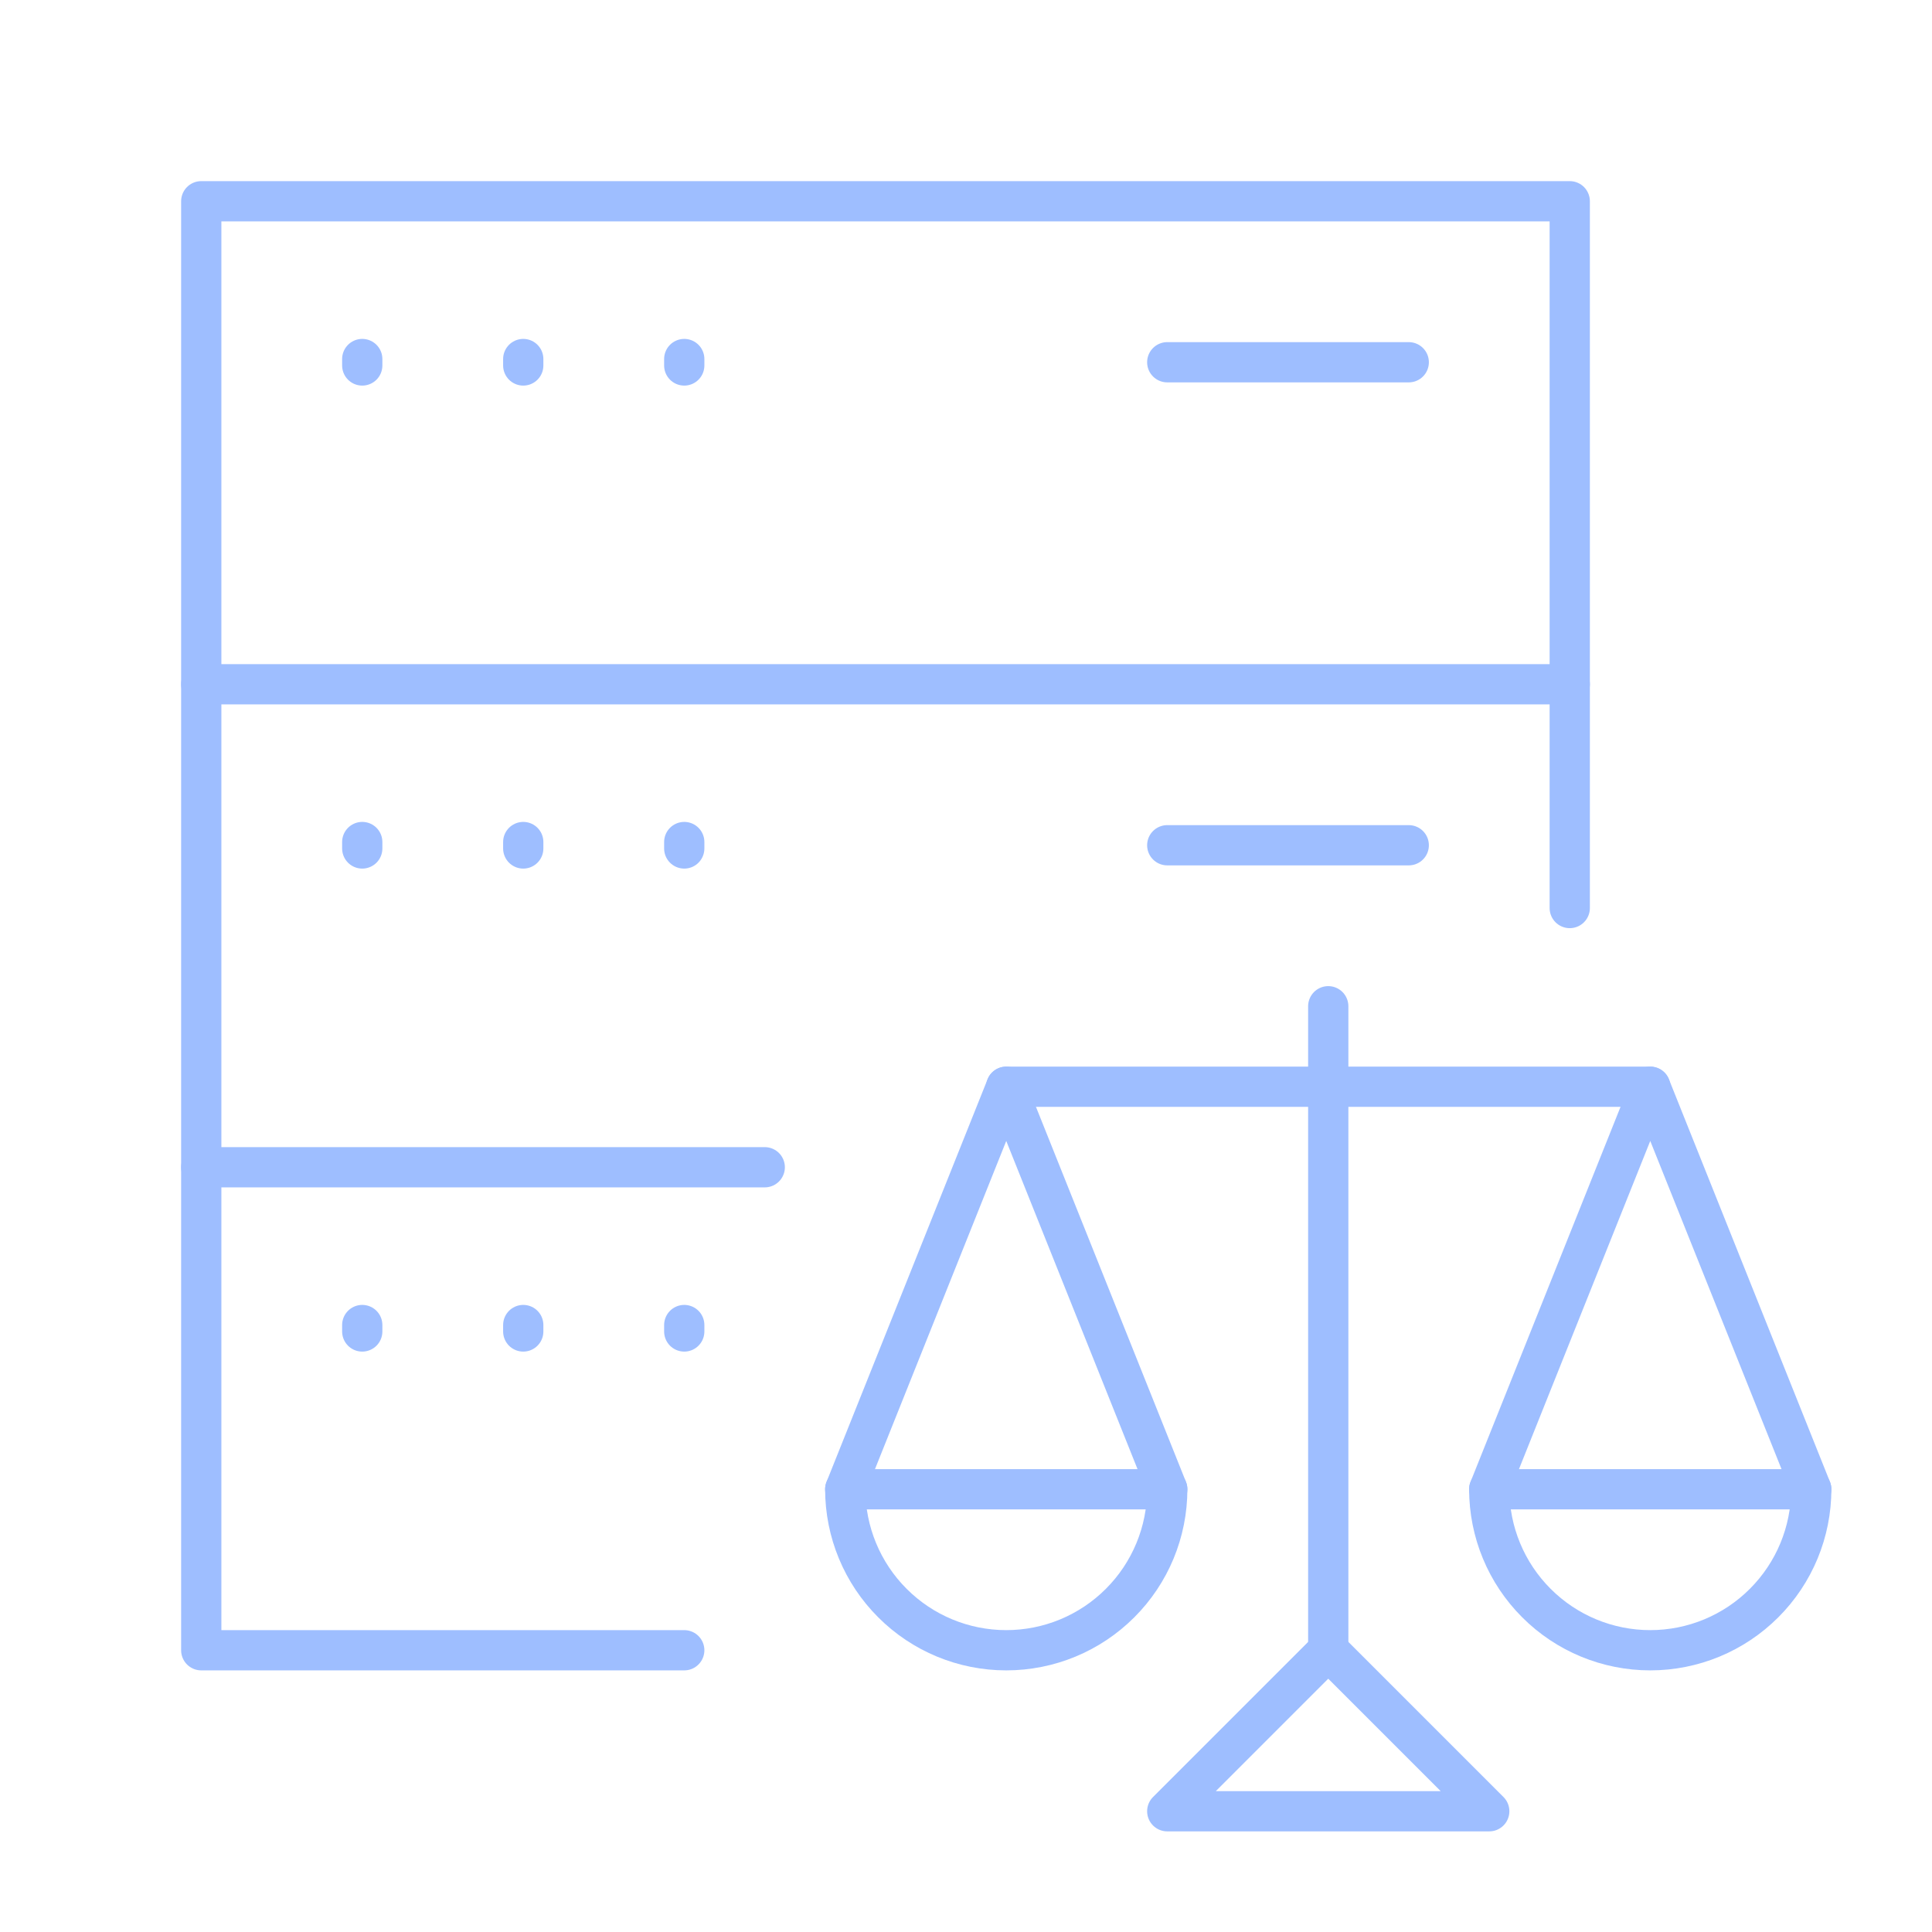
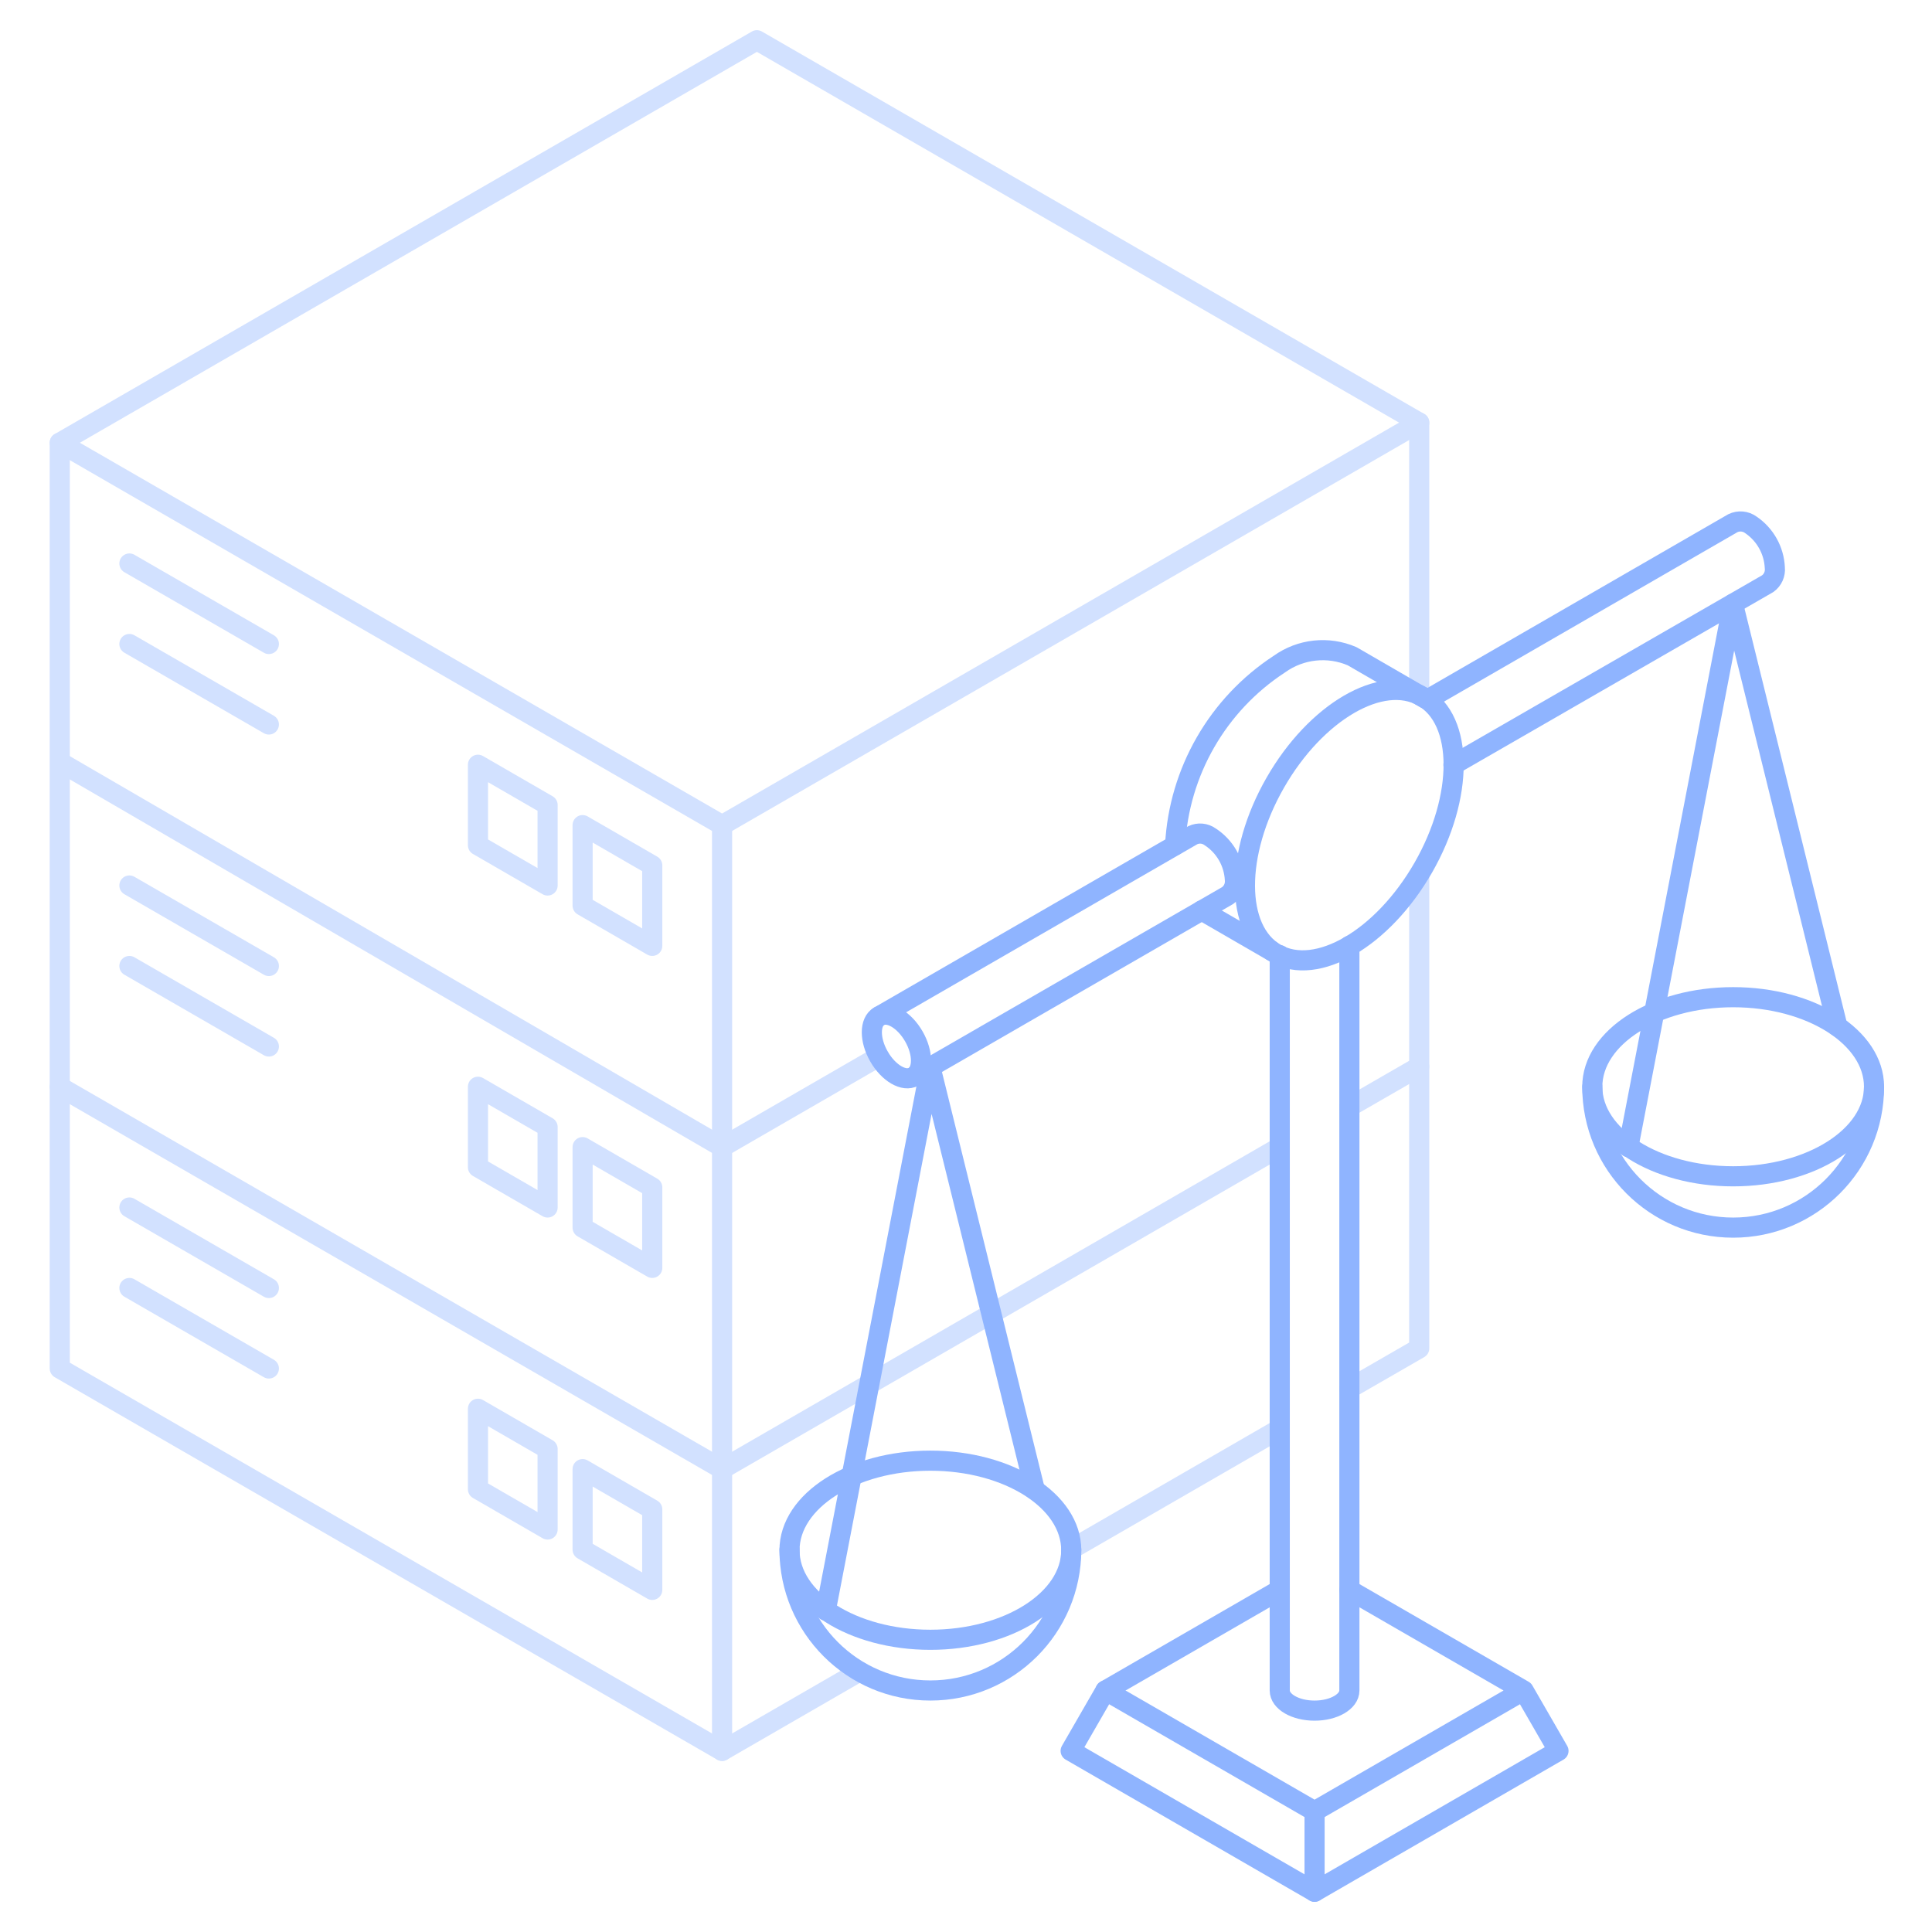
- <svg xmlns="http://www.w3.org/2000/svg" width="48" height="48" viewBox="0 0 48 48" fill="none">
-   <path d="M17 8.92V9.08" stroke="#9EBEFF" stroke-linecap="round" stroke-linejoin="round" />
-   <path d="M13 8.92V9.08" stroke="#9EBEFF" stroke-linecap="round" stroke-linejoin="round" />
-   <path d="M9 8.92V9.08" stroke="#9EBEFF" stroke-linecap="round" stroke-linejoin="round" />
-   <path d="M17 20.92V21.08" stroke="#9EBEFF" stroke-linecap="round" stroke-linejoin="round" />
-   <path d="M13 20.92V21.08" stroke="#9EBEFF" stroke-linecap="round" stroke-linejoin="round" />
-   <path d="M9 20.92V21.08" stroke="#9EBEFF" stroke-linecap="round" stroke-linejoin="round" />
-   <path d="M17 32.92V33.08" stroke="#9EBEFF" stroke-linecap="round" stroke-linejoin="round" />
-   <path d="M13 32.92V33.08" stroke="#9EBEFF" stroke-linecap="round" stroke-linejoin="round" />
-   <path d="M9 32.92V33.08" stroke="#9EBEFF" stroke-linecap="round" stroke-linejoin="round" />
-   <path d="M5 17H39" stroke="#9EBEFF" stroke-linecap="round" stroke-linejoin="round" />
-   <path d="M39 22.56V5H5V41H17" stroke="#9EBEFF" stroke-linecap="round" stroke-linejoin="round" />
-   <path d="M29 9H35" stroke="#9EBEFF" stroke-linecap="round" stroke-linejoin="round" />
-   <path d="M29 21H35" stroke="#9EBEFF" stroke-linecap="round" stroke-linejoin="round" />
-   <path d="M5 29H19" stroke="#9EBEFF" stroke-linecap="round" stroke-linejoin="round" />
-   <path d="M29 37C29 38.061 28.579 39.078 27.828 39.828C27.078 40.579 26.061 41 25 41C23.939 41 22.922 40.579 22.172 39.828C21.421 39.078 21 38.061 21 37H29Z" stroke="#9EBEFF" stroke-linecap="round" stroke-linejoin="round" />
-   <path d="M21 37L25 27L29 37" stroke="#9EBEFF" stroke-linecap="round" stroke-linejoin="round" />
-   <path d="M45 37C45 38.061 44.579 39.078 43.828 39.828C43.078 40.579 42.061 41 41 41C39.939 41 38.922 40.579 38.172 39.828C37.421 39.078 37 38.061 37 37H45Z" stroke="#9EBEFF" stroke-linecap="round" stroke-linejoin="round" />
-   <path d="M37 37L41 27L45 37" stroke="#9EBEFF" stroke-linecap="round" stroke-linejoin="round" />
-   <path d="M25 27H41" stroke="#9EBEFF" stroke-linecap="round" stroke-linejoin="round" />
-   <path d="M33 25V41" stroke="#9EBEFF" stroke-linecap="round" stroke-linejoin="round" />
-   <path d="M37 45H29L33 41L37 45Z" stroke="#9EBEFF" stroke-linecap="round" stroke-linejoin="round" />
+ <svg xmlns="http://www.w3.org/2000/svg" viewBox="0 0 96 96">
+   <g id="back">
+     <g opacity="0.4">
+       <polyline points="42.53 83.16 35.88 87 2.97 68 2.97 22" fill="none" stroke="#8fb4ff" stroke-linecap="round" stroke-linejoin="round" />
+       <line x1="63.59" y1="71" x2="53.46" y2="76.85" fill="none" stroke="#8fb4ff" stroke-linecap="round" stroke-linejoin="round" />
+       <polyline points="70.52 43.5 70.52 67 67.05 69" fill="none" stroke="#8fb4ff" stroke-linecap="round" stroke-linejoin="round" />
+       <line x1="70.52" y1="21" x2="70.52" y2="34.53" fill="none" stroke="#8fb4ff" stroke-linecap="round" stroke-linejoin="round" />
+       <polygon points="2.97 22 35.88 41 70.52 21 37.61 2 2.97 22" fill="none" stroke="#8fb4ff" stroke-linecap="round" stroke-linejoin="round" />
+       <polyline points="63.59 57 35.88 73 2.97 54" fill="none" stroke="#8fb4ff" stroke-linecap="round" stroke-linejoin="round" />
+       <line x1="70.52" y1="53" x2="67.05" y2="55" fill="none" stroke="#8fb4ff" stroke-linecap="round" stroke-linejoin="round" />
+       <polyline points="3.09 37.93 35.88 57 43.67 52.5" fill="none" stroke="#8fb4ff" stroke-linecap="round" stroke-linejoin="round" />
+       <line x1="35.88" y1="41" x2="35.88" y2="87" fill="none" stroke="#8fb4ff" stroke-linecap="round" stroke-linejoin="round" />
+       <line x1="6.43" y1="28" x2="13.36" y2="32" fill="none" stroke="#8fb4ff" stroke-linecap="round" stroke-linejoin="round" />
+       <line x1="6.43" y1="32" x2="13.36" y2="36" fill="none" stroke="#8fb4ff" stroke-linecap="round" stroke-linejoin="round" />
+       <polygon points="32.41 43 28.95 41 28.95 45 32.41 47 32.41 43" fill="none" stroke="#8fb4ff" stroke-linecap="round" stroke-linejoin="round" />
+       <polygon points="27.21 40 23.75 38 23.75 42 27.21 44 27.21 40" fill="none" stroke="#8fb4ff" stroke-linecap="round" stroke-linejoin="round" />
+       <line x1="6.43" y1="44" x2="13.36" y2="48" fill="none" stroke="#8fb4ff" stroke-linecap="round" stroke-linejoin="round" />
+       <line x1="6.43" y1="48" x2="13.36" y2="52" fill="none" stroke="#8fb4ff" stroke-linecap="round" stroke-linejoin="round" />
+       <polygon points="32.41 59 28.95 57 28.95 61 32.41 63 32.41 59" fill="none" stroke="#8fb4ff" stroke-linecap="round" stroke-linejoin="round" />
+       <polygon points="27.21 56 23.75 54 23.75 58 27.21 60 27.21 56" fill="none" stroke="#8fb4ff" stroke-linecap="round" stroke-linejoin="round" />
+       <line x1="6.43" y1="60" x2="13.36" y2="64" fill="none" stroke="#8fb4ff" stroke-linecap="round" stroke-linejoin="round" />
+       <line x1="6.43" y1="64" x2="13.36" y2="68" fill="none" stroke="#8fb4ff" stroke-linecap="round" stroke-linejoin="round" />
+       <polygon points="32.41 75 28.95 73 28.95 77 32.41 79 32.41 75" fill="none" stroke="#8fb4ff" stroke-linecap="round" stroke-linejoin="round" />
+       <polygon points="27.21 72 23.75 70 23.75 74 27.21 76 27.21 72" fill="none" stroke="#8fb4ff" stroke-linecap="round" stroke-linejoin="round" />
+     </g>
+   </g>
+   <g id="front">
+     <polyline points="51.42 74.03 46.23 53.02 41.03 80.03" fill="none" stroke="#8fb4ff" stroke-linecap="round" stroke-linejoin="round" />
+     <ellipse cx="46.23" cy="77.03" rx="7" ry="4.45" fill="none" stroke="#8fb4ff" stroke-linecap="round" stroke-linejoin="round" />
+     <path d="M53.23,77a7,7,0,0,1-14,0" fill="none" stroke="#8fb4ff" stroke-linecap="round" stroke-linejoin="round" />
+     <polyline points="91.3 51 86.11 30 80.91 57" fill="none" stroke="#8fb4ff" stroke-linecap="round" stroke-linejoin="round" />
+     <ellipse cx="86.12" cy="54" rx="7" ry="4.45" fill="none" stroke="#8fb4ff" stroke-linecap="round" stroke-linejoin="round" />
+     <path d="M93.12,54a7,7,0,0,1-14,0" fill="none" stroke="#8fb4ff" stroke-linecap="round" stroke-linejoin="round" />
+     <line x1="63.59" y1="79" x2="54.93" y2="84" fill="none" stroke="#8fb4ff" stroke-linecap="round" stroke-linejoin="round" />
+     <polyline points="75.71 84 77.44 87 65.32 94 53.2 87 54.93 84 65.32 90 75.71 84 67.05 79" fill="none" stroke="#8fb4ff" stroke-linecap="round" stroke-linejoin="round" />
+     <line x1="65.32" y1="94" x2="65.32" y2="90" fill="none" stroke="#8fb4ff" stroke-linecap="round" stroke-linejoin="round" />
+     <path d="M67.05,47V84c0,.55-.77,1-1.73,1s-1.73-.45-1.73-1V47.46" fill="none" stroke="#8fb4ff" stroke-linecap="round" stroke-linejoin="round" />
+     <ellipse cx="67.04" cy="41" rx="7.35" ry="4.24" transform="translate(-1.85 78.8) rotate(-60.2)" fill="none" stroke="#8fb4ff" stroke-linecap="round" stroke-linejoin="round" />
+     <ellipse cx="44.54" cy="52" rx="1" ry="1.73" transform="translate(-19.95 29.01) rotate(-29.8)" fill="none" stroke="#8fb4ff" stroke-linecap="round" stroke-linejoin="round" />
+     <path d="M45.4,53.5,61,44.5a.86.86,0,0,0,.36-.79,2.7,2.7,0,0,0-1.23-2.13.85.85,0,0,0-.86-.08l-15.59,9" fill="none" stroke="#8fb4ff" stroke-linecap="round" stroke-linejoin="round" />
+     <line x1="59.71" y1="45.24" x2="63.17" y2="47.24" fill="none" stroke="#8fb4ff" stroke-linecap="round" stroke-linejoin="round" />
+     <path d="M58.39,42a11.47,11.47,0,0,1,5.18-9,3.69,3.69,0,0,1,3.62-.39l3.61,2.09" fill="none" stroke="#8fb4ff" stroke-linecap="round" stroke-linejoin="round" />
+     <path d="M72.22,38l15.62-9a.86.86,0,0,0,.35-.79A2.72,2.72,0,0,0,87,26.08.87.87,0,0,0,86.1,26L70.93,34.76" fill="none" stroke="#8fb4ff" stroke-linecap="round" stroke-linejoin="round" />
+   </g>
</svg>
